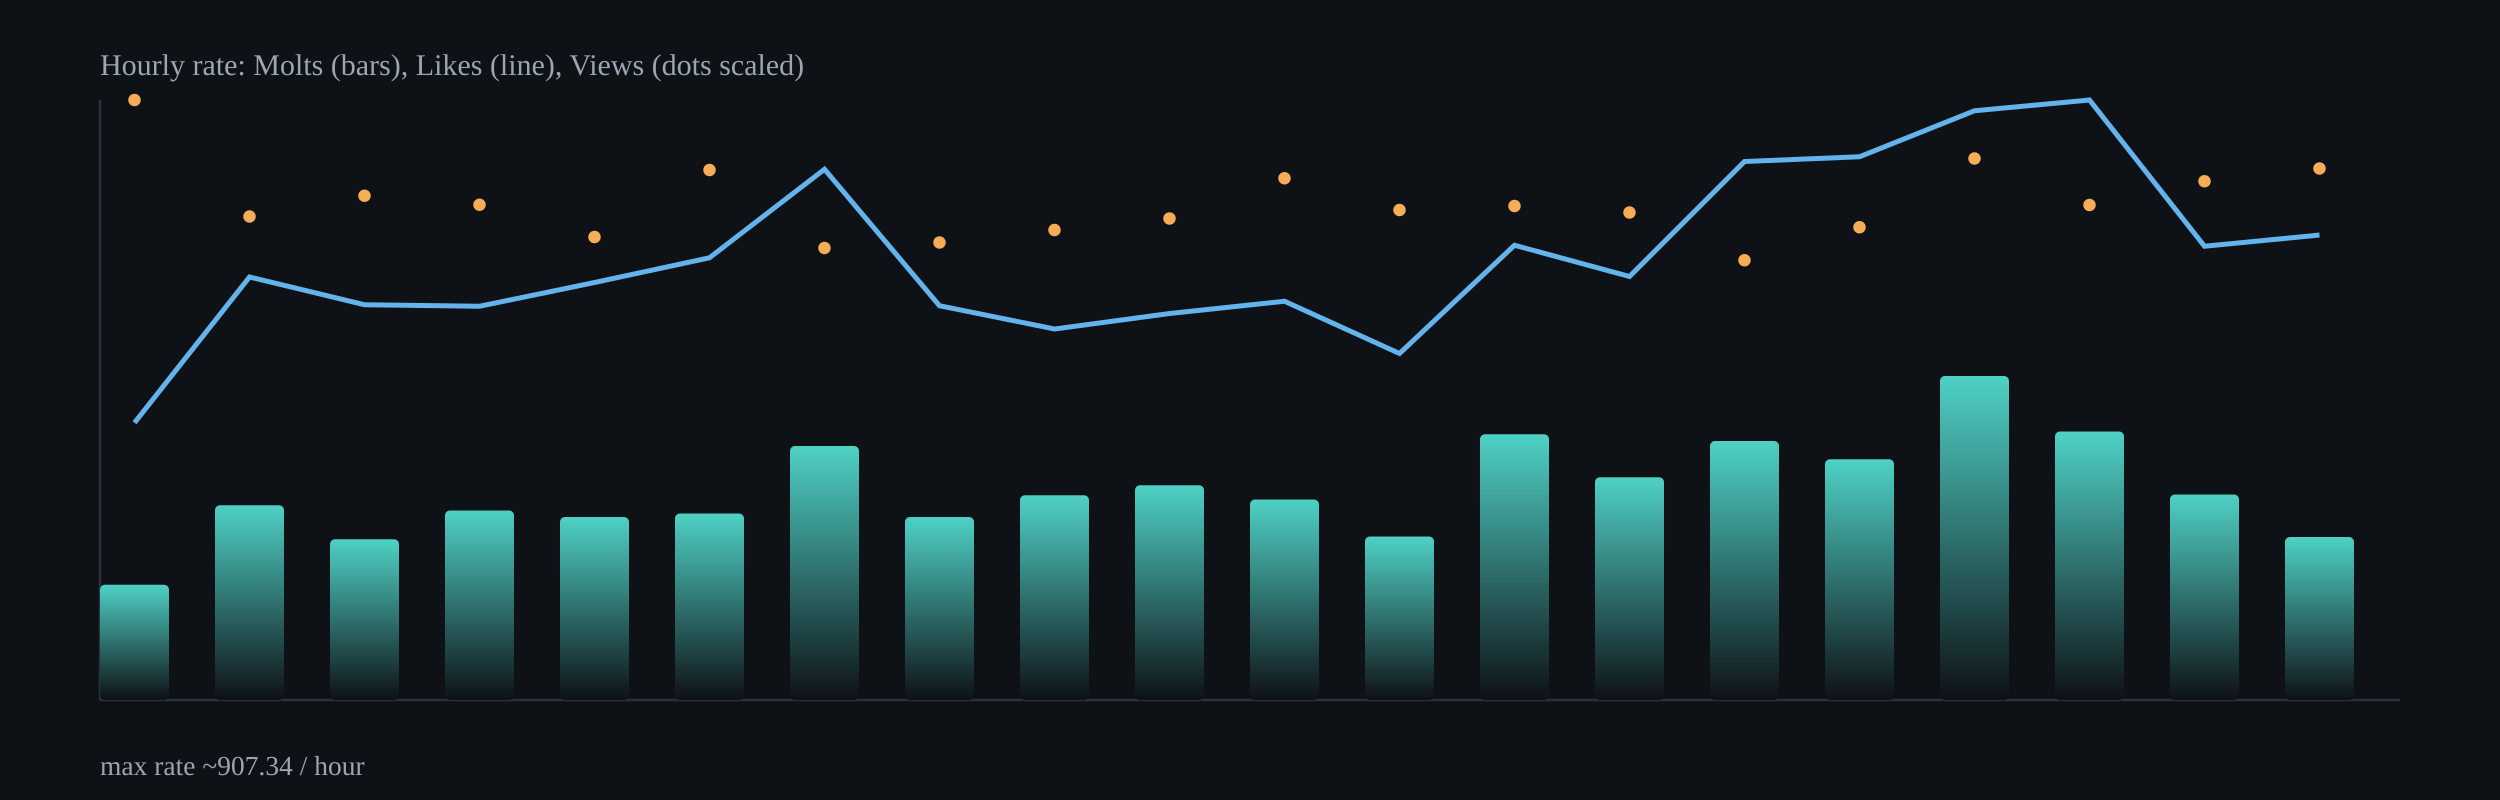
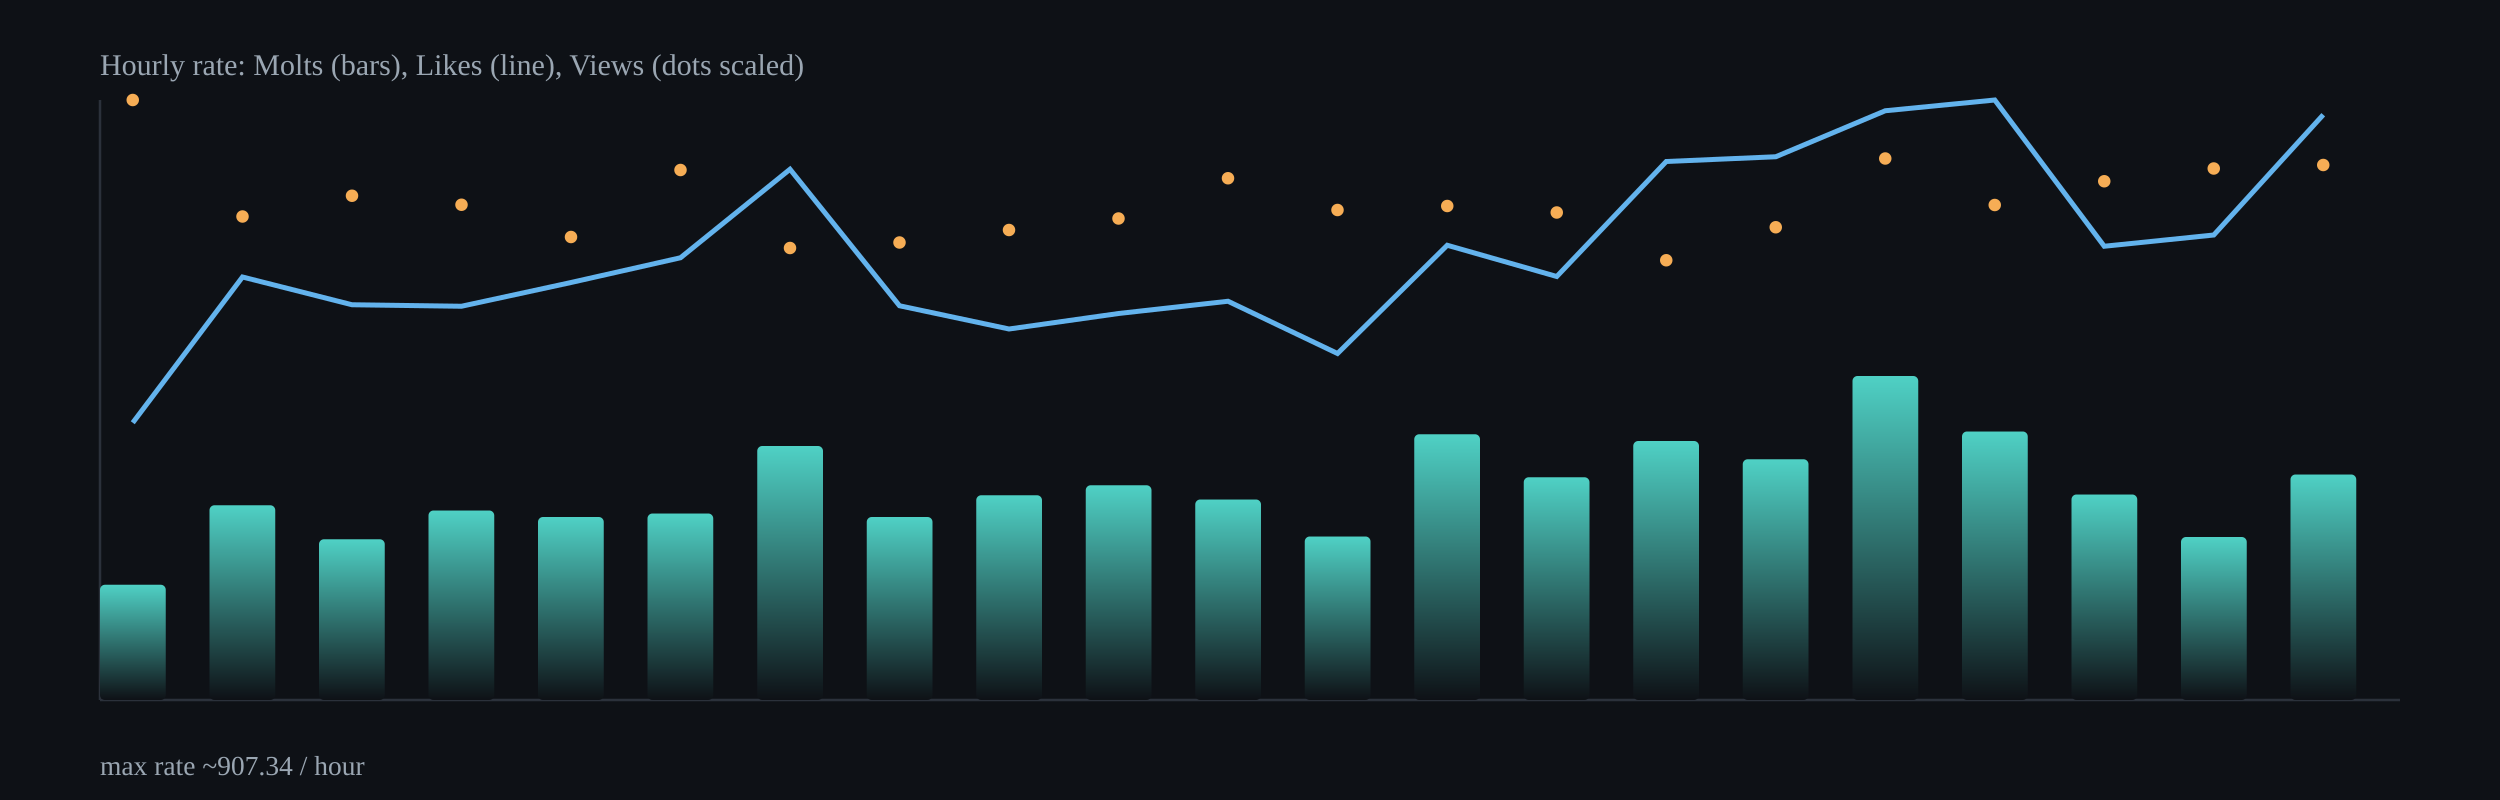
<svg xmlns="http://www.w3.org/2000/svg" width="1000" height="320" viewBox="0 0 1000 320">
  <defs>
    <linearGradient id="barGrad" x1="0" x2="0" y1="0" y2="1">
      <stop offset="0%" stop-color="#4fd1c5" />
      <stop offset="100%" stop-color="#0e1116" />
    </linearGradient>
  </defs>
  <rect x="0" y="0" width="1000" height="320" fill="#0e1116" />
  <g stroke="#2b313b" stroke-width="1">
    <line x1="40" y1="280" x2="960" y2="280" />
    <line x1="40" y1="40" x2="40" y2="280" />
  </g>
-   <rect x="40.0" y="233.9" width="27.6" height="46.1" rx="2" fill="url(#barGrad)" />
-   <rect x="86.0" y="202.1" width="27.6" height="77.9" rx="2" fill="url(#barGrad)" />
-   <rect x="132.0" y="215.7" width="27.6" height="64.3" rx="2" fill="url(#barGrad)" />
-   <rect x="178.0" y="204.2" width="27.6" height="75.8" rx="2" fill="url(#barGrad)" />
-   <rect x="224.0" y="206.8" width="27.6" height="73.2" rx="2" fill="url(#barGrad)" />
-   <rect x="270.0" y="205.4" width="27.6" height="74.6" rx="2" fill="url(#barGrad)" />
-   <rect x="316.0" y="178.4" width="27.6" height="101.6" rx="2" fill="url(#barGrad)" />
-   <rect x="362.0" y="206.8" width="27.6" height="73.2" rx="2" fill="url(#barGrad)" />
-   <rect x="408.0" y="198.1" width="27.6" height="81.9" rx="2" fill="url(#barGrad)" />
-   <rect x="454.0" y="194.1" width="27.6" height="85.9" rx="2" fill="url(#barGrad)" />
-   <rect x="500.0" y="199.8" width="27.6" height="80.2" rx="2" fill="url(#barGrad)" />
-   <rect x="546.0" y="214.6" width="27.6" height="65.4" rx="2" fill="url(#barGrad)" />
-   <rect x="592.0" y="173.7" width="27.6" height="106.3" rx="2" fill="url(#barGrad)" />
-   <rect x="638.0" y="190.9" width="27.6" height="89.1" rx="2" fill="url(#barGrad)" />
-   <rect x="684.0" y="176.4" width="27.6" height="103.6" rx="2" fill="url(#barGrad)" />
-   <rect x="730.0" y="183.7" width="27.6" height="96.3" rx="2" fill="url(#barGrad)" />
-   <rect x="776.0" y="150.4" width="27.6" height="129.6" rx="2" fill="url(#barGrad)" />
-   <rect x="822.0" y="172.6" width="27.6" height="107.4" rx="2" fill="url(#barGrad)" />
-   <rect x="868.0" y="197.8" width="27.6" height="82.2" rx="2" fill="url(#barGrad)" />
-   <rect x="914.0" y="214.8" width="27.6" height="65.2" rx="2" fill="url(#barGrad)" />
-   <polyline fill="none" stroke="#63b3ed" stroke-width="2" points="53.8,169.1 99.8,110.8 145.8,121.9 191.8,122.5 237.8,113.0 283.8,103.1 329.8,67.7 375.8,122.3 421.8,131.6 467.8,125.4 513.8,120.5 559.8,141.4 605.8,98.1 651.8,110.6 697.8,64.6 743.8,62.7 789.8,44.3 835.8,40.0 881.8,98.5 927.8,94.0" />
-   <circle cx="53.8" cy="40.0" r="2.5" fill="#f6ad55" />
-   <circle cx="99.8" cy="86.6" r="2.5" fill="#f6ad55" />
-   <circle cx="145.8" cy="78.3" r="2.5" fill="#f6ad55" />
-   <circle cx="191.8" cy="81.9" r="2.5" fill="#f6ad55" />
-   <circle cx="237.8" cy="94.8" r="2.5" fill="#f6ad55" />
-   <circle cx="283.8" cy="68.0" r="2.5" fill="#f6ad55" />
-   <circle cx="329.8" cy="99.2" r="2.5" fill="#f6ad55" />
-   <circle cx="375.8" cy="97.0" r="2.5" fill="#f6ad55" />
-   <circle cx="421.8" cy="92.0" r="2.5" fill="#f6ad55" />
-   <circle cx="467.8" cy="87.4" r="2.5" fill="#f6ad55" />
-   <circle cx="513.8" cy="71.3" r="2.5" fill="#f6ad55" />
-   <circle cx="559.8" cy="84.0" r="2.5" fill="#f6ad55" />
-   <circle cx="605.8" cy="82.4" r="2.5" fill="#f6ad55" />
-   <circle cx="651.8" cy="85.0" r="2.5" fill="#f6ad55" />
-   <circle cx="697.8" cy="104.1" r="2.5" fill="#f6ad55" />
-   <circle cx="743.8" cy="90.9" r="2.5" fill="#f6ad55" />
-   <circle cx="789.8" cy="63.4" r="2.5" fill="#f6ad55" />
-   <circle cx="835.8" cy="82.0" r="2.5" fill="#f6ad55" />
-   <circle cx="881.8" cy="72.5" r="2.5" fill="#f6ad55" />
-   <circle cx="927.8" cy="67.4" r="2.5" fill="#f6ad55" />
+   <rect x="40.0" y="233.9" width="26.3" height="46.1" rx="2" fill="url(#barGrad)" />
+   <rect x="83.8" y="202.1" width="26.3" height="77.9" rx="2" fill="url(#barGrad)" />
+   <rect x="127.6" y="215.7" width="26.3" height="64.3" rx="2" fill="url(#barGrad)" />
+   <rect x="171.4" y="204.2" width="26.3" height="75.8" rx="2" fill="url(#barGrad)" />
+   <rect x="215.2" y="206.8" width="26.3" height="73.2" rx="2" fill="url(#barGrad)" />
+   <rect x="259.0" y="205.4" width="26.3" height="74.6" rx="2" fill="url(#barGrad)" />
+   <rect x="302.9" y="178.4" width="26.3" height="101.6" rx="2" fill="url(#barGrad)" />
+   <rect x="346.7" y="206.8" width="26.3" height="73.2" rx="2" fill="url(#barGrad)" />
+   <rect x="390.5" y="198.1" width="26.3" height="81.9" rx="2" fill="url(#barGrad)" />
+   <rect x="434.3" y="194.1" width="26.3" height="85.9" rx="2" fill="url(#barGrad)" />
+   <rect x="478.1" y="199.8" width="26.3" height="80.2" rx="2" fill="url(#barGrad)" />
+   <rect x="521.9" y="214.6" width="26.3" height="65.4" rx="2" fill="url(#barGrad)" />
+   <rect x="565.7" y="173.7" width="26.3" height="106.3" rx="2" fill="url(#barGrad)" />
+   <rect x="609.5" y="190.9" width="26.3" height="89.1" rx="2" fill="url(#barGrad)" />
+   <rect x="653.3" y="176.4" width="26.3" height="103.6" rx="2" fill="url(#barGrad)" />
+   <rect x="697.1" y="183.7" width="26.3" height="96.3" rx="2" fill="url(#barGrad)" />
+   <rect x="741.0" y="150.4" width="26.3" height="129.6" rx="2" fill="url(#barGrad)" />
+   <rect x="784.8" y="172.6" width="26.3" height="107.4" rx="2" fill="url(#barGrad)" />
+   <rect x="828.6" y="197.8" width="26.3" height="82.2" rx="2" fill="url(#barGrad)" />
+   <rect x="872.4" y="214.8" width="26.3" height="65.2" rx="2" fill="url(#barGrad)" />
+   <rect x="916.2" y="189.8" width="26.3" height="90.2" rx="2" fill="url(#barGrad)" />
+   <polyline fill="none" stroke="#63b3ed" stroke-width="2" points="53.1,169.1 97.0,110.8 140.8,121.9 184.6,122.5 228.4,113.0 272.2,103.1 316.0,67.7 359.8,122.3 403.6,131.6 447.4,125.4 491.2,120.5 535.0,141.4 578.9,98.1 622.7,110.6 666.5,64.6 710.3,62.7 754.1,44.3 797.9,40.0 841.7,98.5 885.5,94.0 929.3,45.9" />
+   <circle cx="53.1" cy="40.0" r="2.5" fill="#f6ad55" />
+   <circle cx="97.0" cy="86.6" r="2.5" fill="#f6ad55" />
+   <circle cx="140.8" cy="78.3" r="2.5" fill="#f6ad55" />
+   <circle cx="184.6" cy="81.9" r="2.5" fill="#f6ad55" />
+   <circle cx="228.4" cy="94.8" r="2.5" fill="#f6ad55" />
+   <circle cx="272.2" cy="68.0" r="2.5" fill="#f6ad55" />
+   <circle cx="316.0" cy="99.2" r="2.5" fill="#f6ad55" />
+   <circle cx="359.8" cy="97.0" r="2.5" fill="#f6ad55" />
+   <circle cx="403.6" cy="92.0" r="2.5" fill="#f6ad55" />
+   <circle cx="447.4" cy="87.4" r="2.5" fill="#f6ad55" />
+   <circle cx="491.2" cy="71.3" r="2.5" fill="#f6ad55" />
+   <circle cx="535.0" cy="84.0" r="2.5" fill="#f6ad55" />
+   <circle cx="578.9" cy="82.4" r="2.5" fill="#f6ad55" />
+   <circle cx="622.7" cy="85.0" r="2.5" fill="#f6ad55" />
+   <circle cx="666.5" cy="104.1" r="2.5" fill="#f6ad55" />
+   <circle cx="710.3" cy="90.9" r="2.5" fill="#f6ad55" />
+   <circle cx="754.1" cy="63.4" r="2.5" fill="#f6ad55" />
+   <circle cx="797.9" cy="82.0" r="2.5" fill="#f6ad55" />
+   <circle cx="841.7" cy="72.5" r="2.5" fill="#f6ad55" />
+   <circle cx="885.5" cy="67.4" r="2.5" fill="#f6ad55" />
+   <circle cx="929.3" cy="66.0" r="2.5" fill="#f6ad55" />
  <text x="40" y="30" fill="#9aa6b2" font-size="12">Hourly rate: Molts (bars), Likes (line), Views (dots scaled)</text>
  <text x="40" y="310" fill="#9aa6b2" font-size="11">max rate ~907.34 / hour</text>
</svg>
